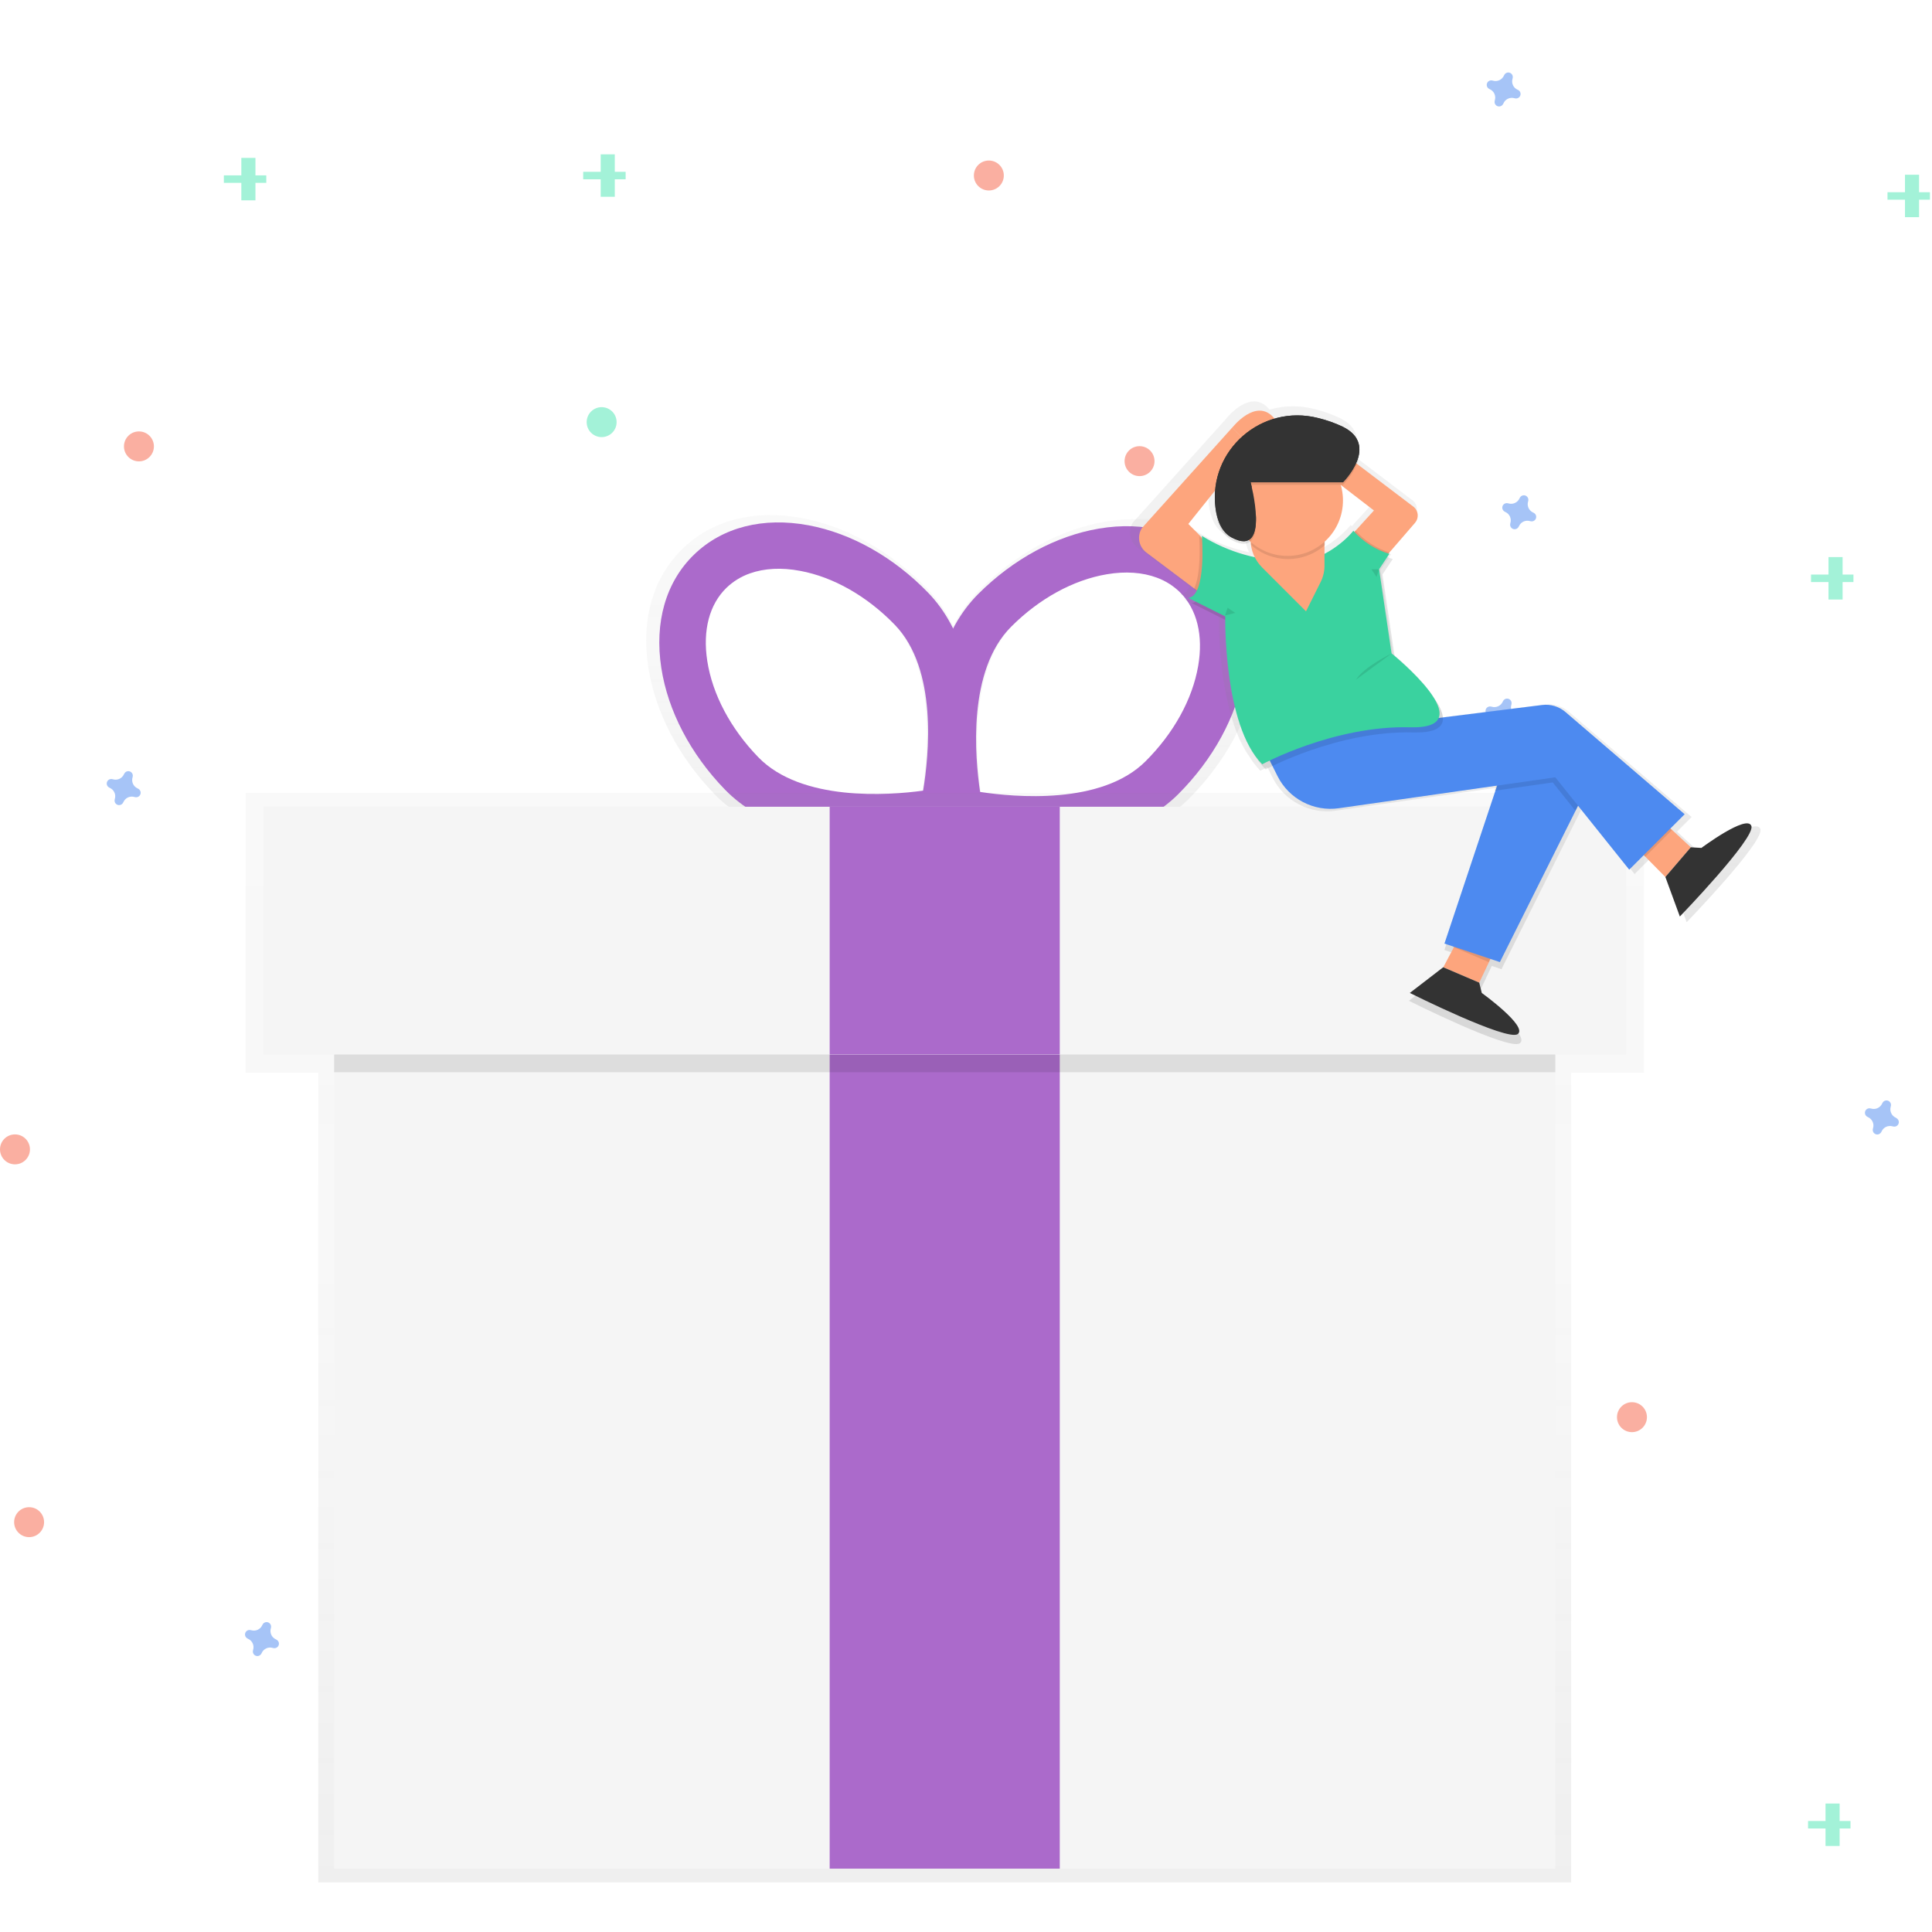
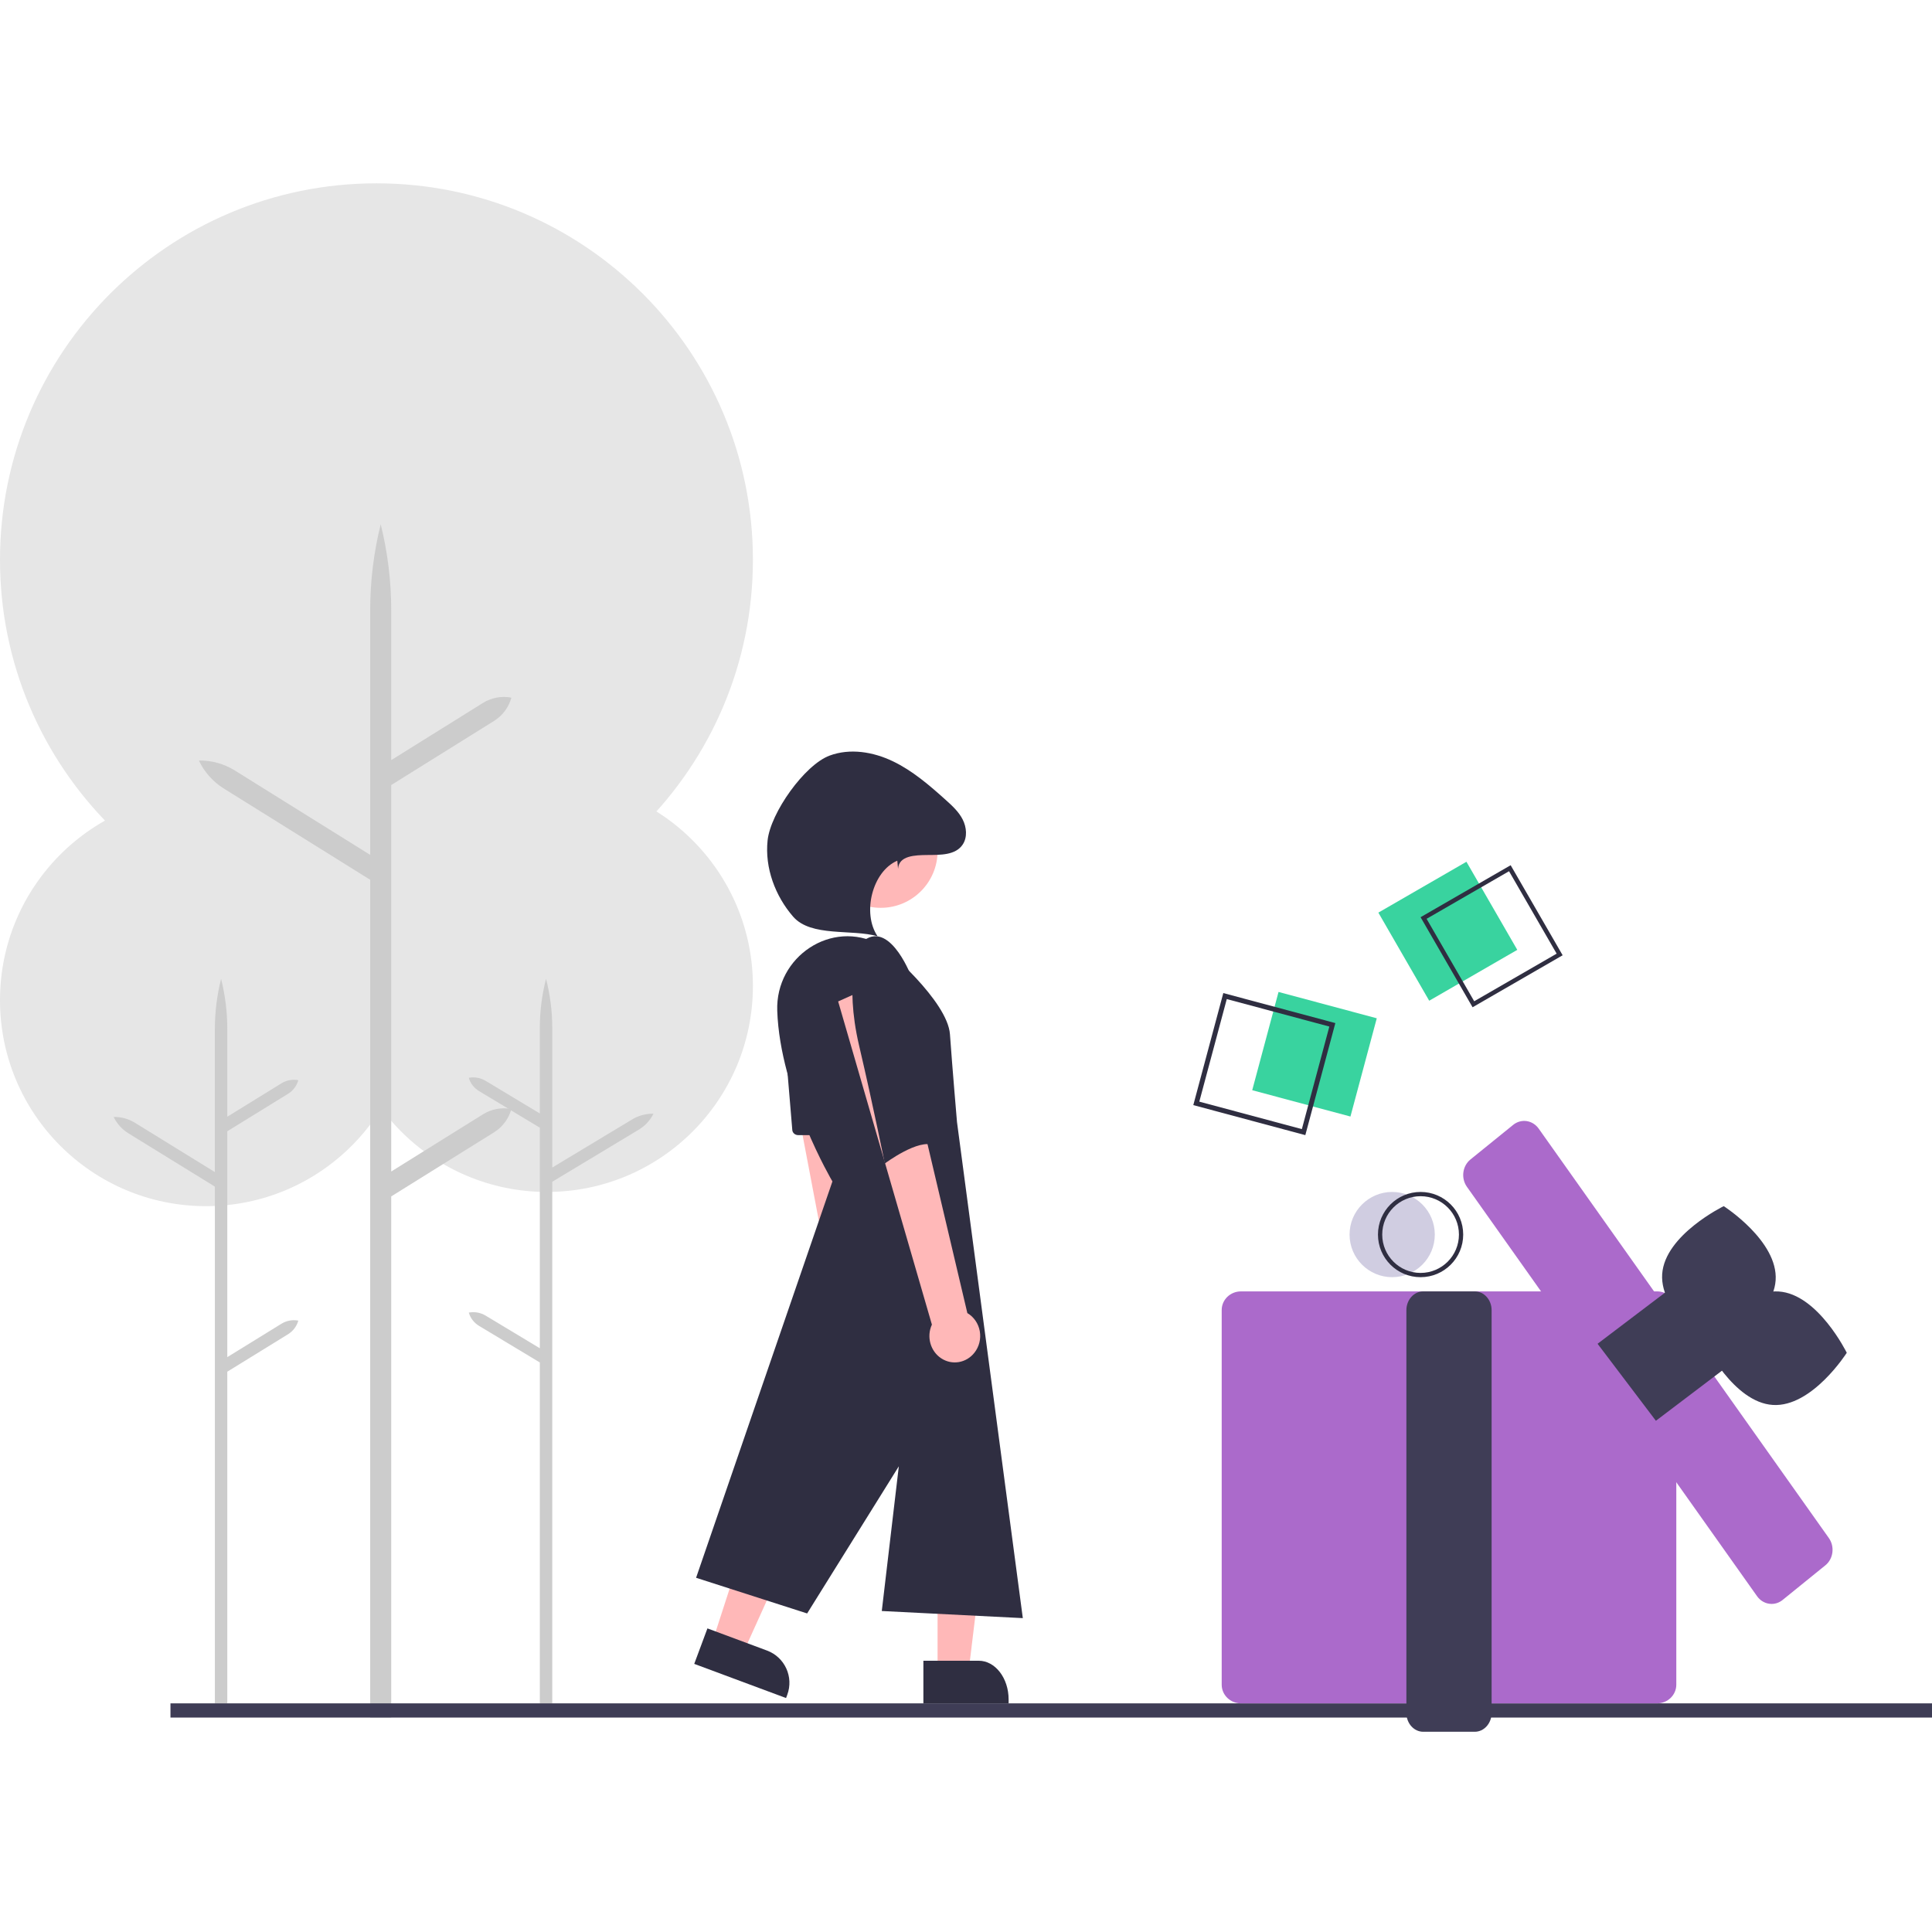
<svg xmlns="http://www.w3.org/2000/svg" width="137px" height="137px" viewBox="0 0 137 137" version="1.1">
-   <defs>
-     <linearGradient x1="50%" y1="100%" x2="50%" y2="0.004%" id="linearGradient-1">
-       <stop stop-color="#808080" stop-opacity="0.25" offset="0%" />
-       <stop stop-color="#808080" stop-opacity="0.12" offset="54%" />
-       <stop stop-color="#808080" stop-opacity="0.1" offset="100%" />
-     </linearGradient>
-     <linearGradient x1="50%" y1="100%" x2="50%" y2="0%" id="linearGradient-2">
-       <stop stop-color="#808080" stop-opacity="0.25" offset="0%" />
-       <stop stop-color="#808080" stop-opacity="0.12" offset="54%" />
-       <stop stop-color="#808080" stop-opacity="0.1" offset="100%" />
-     </linearGradient>
-     <linearGradient x1="50.001%" y1="100.001%" x2="50.001%" y2="0.003%" id="linearGradient-3">
-       <stop stop-color="#808080" stop-opacity="0.25" offset="0%" />
-       <stop stop-color="#808080" stop-opacity="0.12" offset="54%" />
-       <stop stop-color="#808080" stop-opacity="0.1" offset="100%" />
-     </linearGradient>
-   </defs>
-   <g id="gift_illustration" stroke="none" stroke-width="1" fill="none" fill-rule="evenodd">
+   <g id="gift_illustration_2" stroke="none" stroke-width="1" fill="none" fill-rule="evenodd">
    <g id="undraw_buy_house_560d-(5)" transform="translate(-765, 87)" />
-     <g id="undraw_gift1_sgf8-(1)" transform="translate(0, 5)" fill-rule="nonzero">
-       <g id="Group" opacity="0.5" transform="translate(15.78929, 6.060536)" fill="#47E6B1">
-         <rect id="Rectangle" x="1.324" y="0.136" width="1" height="3.01" />
-         <polygon id="Rectangle" transform="translate(1.589296, 1.640332) rotate(90) translate(-1.589296, -1.640332) " points="1.324 0.136 1.855 0.136 1.855 3.145 1.324 3.145" />
-       </g>
-       <g id="Group" opacity="0.5" transform="translate(128.0687, 122.8056)" fill="#47E6B1">
-         <rect id="Rectangle" x="1.381" y="0.085" width="1" height="3.01" />
-         <polygon id="Rectangle" transform="translate(1.646711, 1.589296) rotate(90) translate(-1.646711, -1.589296) " points="1.381 0.085 1.912 0.085 1.912 3.094 1.381 3.094" />
-       </g>
-       <g id="Group" opacity="0.5" transform="translate(128.3877, 34.44936)" fill="#47E6B1">
-         <rect id="Rectangle" x="1.273" y="0.054" width="1" height="3.01" />
-         <polygon id="Rectangle" transform="translate(1.53826, 1.558993) rotate(90) translate(-1.53826, -1.558993) " points="1.273 0.054 1.804 0.054 1.804 3.064 1.273 3.064" />
-       </g>
-       <g id="Group" opacity="0.5" transform="translate(133.8102, 7.336438)" fill="#47E6B1">
-         <rect id="Rectangle" x="1.273" y="0.054" width="1" height="3.01" />
-         <polygon id="Rectangle" transform="translate(1.53826, 1.558993) rotate(90) translate(-1.53826, -1.558993) " points="1.273 0.054 1.804 0.054 1.804 3.064 1.273 3.064" />
-       </g>
-       <g id="Group" opacity="0.5" transform="translate(41.30733, 5.901048)" fill="#47E6B1">
-         <rect id="Rectangle" x="1.289" y="0.043" width="1" height="3.01" />
-         <polygon id="Rectangle" transform="translate(1.552614, 1.547829) rotate(90) translate(-1.552614, -1.547829) " points="1.287 0.043 1.818 0.043 1.818 3.053 1.287 3.053" />
-       </g>
-       <path d="M9.762,50.908 C9.459,50.776 9.304,50.438 9.4,50.122 C9.408,50.099 9.413,50.075 9.415,50.05 L9.415,50.05 C9.437,49.901 9.351,49.757 9.21,49.705 C9.068,49.652 8.91,49.706 8.829,49.834 L8.829,49.834 C8.815,49.853 8.802,49.875 8.793,49.897 C8.66,50.2 8.322,50.356 8.006,50.259 C7.983,50.252 7.959,50.247 7.935,50.245 L7.935,50.245 C7.785,50.223 7.641,50.308 7.589,50.45 C7.536,50.591 7.59,50.75 7.718,50.83 L7.718,50.83 C7.737,50.845 7.759,50.857 7.781,50.867 C8.084,50.999 8.24,51.337 8.143,51.653 C8.136,51.677 8.131,51.701 8.129,51.725 L8.129,51.725 C8.107,51.874 8.192,52.018 8.334,52.071 C8.475,52.123 8.634,52.07 8.714,51.942 L8.714,51.942 C8.729,51.922 8.741,51.901 8.751,51.878 C8.883,51.575 9.221,51.42 9.537,51.516 C9.561,51.524 9.585,51.528 9.609,51.531 L9.609,51.531 C9.758,51.553 9.903,51.467 9.955,51.326 C10.007,51.184 9.954,51.026 9.826,50.945 L9.826,50.945 C9.806,50.931 9.785,50.918 9.762,50.908 Z" id="Path" fill="#4D8AF0" opacity="0.5" />
-       <path d="M19.568,111.249 C19.265,111.117 19.109,110.779 19.206,110.463 C19.213,110.44 19.218,110.415 19.22,110.391 L19.22,110.391 C19.242,110.242 19.157,110.098 19.015,110.045 C18.874,109.993 18.715,110.047 18.635,110.174 L18.635,110.174 C18.62,110.194 18.608,110.215 18.598,110.238 C18.466,110.541 18.128,110.696 17.812,110.6 C17.788,110.592 17.764,110.588 17.74,110.586 L17.74,110.586 C17.591,110.564 17.446,110.649 17.394,110.79 C17.342,110.932 17.395,111.091 17.523,111.171 L17.523,111.171 C17.543,111.186 17.564,111.198 17.587,111.208 C17.89,111.34 18.045,111.678 17.949,111.994 C17.941,112.017 17.936,112.041 17.934,112.066 L17.934,112.066 C17.912,112.215 17.998,112.359 18.139,112.412 C18.28,112.464 18.439,112.41 18.52,112.283 L18.52,112.283 C18.534,112.263 18.547,112.241 18.556,112.219 C18.689,111.916 19.027,111.76 19.343,111.857 C19.366,111.864 19.39,111.869 19.414,111.871 L19.414,111.871 C19.564,111.893 19.708,111.808 19.76,111.666 C19.813,111.525 19.759,111.366 19.631,111.286 L19.631,111.286 C19.612,111.271 19.59,111.259 19.568,111.249 Z" id="Path" fill="#4D8AF0" opacity="0.5" />
-       <path d="M108.721,31.346 C108.418,31.214 108.263,30.875 108.359,30.559 C108.367,30.536 108.372,30.512 108.374,30.488 L108.374,30.488 C108.396,30.339 108.31,30.194 108.169,30.142 C108.027,30.089 107.869,30.143 107.788,30.271 L107.788,30.271 C107.774,30.291 107.761,30.312 107.752,30.335 C107.619,30.637 107.281,30.793 106.965,30.697 C106.942,30.689 106.918,30.684 106.893,30.682 L106.893,30.682 C106.744,30.66 106.6,30.746 106.548,30.887 C106.495,31.028 106.549,31.187 106.677,31.268 L106.677,31.268 C106.696,31.282 106.718,31.295 106.74,31.304 C107.043,31.436 107.199,31.775 107.102,32.091 C107.095,32.114 107.09,32.138 107.088,32.162 L107.088,32.162 C107.066,32.311 107.151,32.456 107.293,32.508 C107.434,32.561 107.593,32.507 107.673,32.379 L107.673,32.379 C107.688,32.359 107.7,32.338 107.71,32.315 C107.842,32.013 108.18,31.857 108.496,31.953 C108.52,31.961 108.544,31.966 108.568,31.968 L108.568,31.968 C108.717,31.99 108.862,31.904 108.914,31.763 C108.966,31.622 108.913,31.463 108.785,31.382 L108.785,31.382 C108.765,31.368 108.744,31.355 108.721,31.346 Z" id="Path" fill="#4D8AF0" opacity="0.5" />
-       <path d="M107.533,45.762 C107.23,45.63 107.075,45.292 107.171,44.976 C107.179,44.952 107.183,44.928 107.185,44.904 L107.185,44.904 C107.207,44.755 107.122,44.61 106.981,44.558 C106.839,44.506 106.68,44.559 106.6,44.687 L106.6,44.687 C106.585,44.707 106.573,44.728 106.563,44.751 C106.431,45.053 106.093,45.209 105.777,45.113 C105.754,45.105 105.73,45.1 105.705,45.098 L105.705,45.098 C105.556,45.076 105.412,45.162 105.359,45.303 C105.307,45.444 105.361,45.603 105.488,45.684 L105.488,45.684 C105.508,45.698 105.53,45.711 105.552,45.72 C105.855,45.853 106.011,46.191 105.914,46.507 C105.907,46.53 105.902,46.554 105.9,46.578 L105.9,46.578 C105.878,46.728 105.963,46.872 106.105,46.924 C106.246,46.977 106.405,46.923 106.485,46.795 L106.485,46.795 C106.5,46.776 106.512,46.754 106.522,46.732 C106.654,46.429 106.992,46.273 107.308,46.369 C107.331,46.377 107.356,46.382 107.38,46.384 L107.38,46.384 C107.529,46.406 107.673,46.321 107.726,46.179 C107.778,46.038 107.724,45.879 107.597,45.799 L107.597,45.799 C107.577,45.784 107.556,45.772 107.533,45.762 Z" id="Path" fill="#4D8AF0" opacity="0.5" />
-       <path d="M107.618,1.365 C107.315,1.233 107.159,0.895 107.256,0.579 C107.263,0.556 107.268,0.532 107.27,0.507 L107.27,0.507 C107.292,0.358 107.207,0.214 107.065,0.161 C106.924,0.109 106.765,0.163 106.685,0.29 L106.685,0.29 C106.67,0.31 106.658,0.331 106.648,0.354 C106.516,0.657 106.179,0.813 105.863,0.718 C105.84,0.71 105.816,0.705 105.791,0.703 L105.791,0.703 C105.642,0.681 105.498,0.767 105.446,0.908 C105.393,1.049 105.447,1.208 105.575,1.289 L105.575,1.289 C105.594,1.303 105.616,1.316 105.638,1.325 C105.941,1.458 106.097,1.796 106,2.112 C105.993,2.135 105.988,2.159 105.986,2.183 L105.986,2.183 C105.964,2.333 106.049,2.477 106.191,2.529 C106.332,2.582 106.491,2.528 106.571,2.4 L106.571,2.4 C106.586,2.381 106.598,2.359 106.608,2.336 C106.736,2.033 107.071,1.873 107.388,1.965 C107.411,1.972 107.435,1.977 107.46,1.979 L107.46,1.979 C107.609,2.001 107.753,1.916 107.805,1.775 C107.858,1.633 107.804,1.474 107.677,1.394 L107.677,1.394 C107.658,1.382 107.638,1.373 107.618,1.365 L107.618,1.365 Z" id="Path" fill="#4D8AF0" opacity="0.5" />
-       <path d="M134.437,74.258 C134.134,74.125 133.979,73.787 134.075,73.471 C134.083,73.448 134.087,73.424 134.089,73.399 L134.089,73.399 C134.111,73.25 134.026,73.106 133.885,73.054 C133.743,73.001 133.584,73.055 133.504,73.183 L133.504,73.183 C133.489,73.202 133.477,73.224 133.467,73.246 C133.335,73.549 132.997,73.705 132.681,73.608 C132.658,73.601 132.634,73.596 132.609,73.594 L132.609,73.594 C132.46,73.572 132.316,73.657 132.263,73.799 C132.211,73.94 132.265,74.099 132.392,74.179 L132.392,74.179 C132.412,74.194 132.434,74.206 132.456,74.216 C132.762,74.349 132.918,74.692 132.817,75.01 C132.809,75.034 132.804,75.058 132.802,75.082 L132.802,75.082 C132.78,75.231 132.866,75.375 133.007,75.428 C133.148,75.48 133.307,75.427 133.388,75.299 L133.388,75.299 C133.402,75.279 133.415,75.258 133.424,75.235 C133.556,74.932 133.895,74.777 134.211,74.873 C134.234,74.881 134.258,74.885 134.282,74.887 L134.282,74.887 C134.431,74.91 134.576,74.824 134.628,74.683 C134.681,74.541 134.627,74.383 134.499,74.302 L134.499,74.302 C134.48,74.285 134.459,74.27 134.437,74.258 L134.437,74.258 Z" id="Path" fill="#4D8AF0" opacity="0.5" />
-       <circle id="Oval" fill="#F55F44" opacity="0.5" cx="9.852" cy="26.654" r="1.062" />
-       <circle id="Oval" fill="#F55F44" opacity="0.5" cx="2.064" cy="102.938" r="1.062" />
-       <circle id="Oval" fill="#F55F44" opacity="0.5" cx="70.12" cy="7.445" r="1.062" />
-       <circle id="Oval" fill="#F55F44" opacity="0.5" cx="80.806" cy="27.7" r="1.062" />
-       <circle id="Oval" fill="#F55F44" opacity="0.5" cx="1.062" cy="76.503" r="1.062" />
-       <circle id="Oval" fill="#47E6B1" opacity="0.5" cx="42.663" cy="24.934" r="1.062" />
-       <circle id="Oval" fill="#F55F44" opacity="0.5" cx="115.724" cy="95.493" r="1.062" />
-       <g id="Group" opacity="0.5" transform="translate(45.77299, 31.41909)" fill="url(#linearGradient-1)">
-         <path d="M41.074,2.882 C39.017,0.818 36.017,-0.003 32.622,0.569 C29.449,1.105 26.276,2.823 23.69,5.407 C22.94,6.161 22.31,7.026 21.821,7.971 C21.345,6.995 20.72,6.098 19.968,5.314 L19.968,5.314 C17.416,2.687 14.279,0.915 11.116,0.324 C7.737,-0.314 4.724,0.461 2.632,2.49 C0.539,4.518 -0.327,7.505 0.199,10.896 C0.691,14.086 2.356,17.276 4.907,19.906 C10.263,25.43 20.95,23.272 21.403,23.177 L21.537,23.15 L21.949,23.244 C22.4,23.346 33.047,25.687 38.496,20.257 C41.087,17.674 42.814,14.505 43.362,11.335 C43.944,7.949 43.132,4.946 41.074,2.882 Z M19.593,19.987 C17.011,20.335 10.574,20.807 7.378,17.51 C5.324,15.391 3.979,12.855 3.596,10.373 C3.246,8.108 3.756,6.183 5.022,4.951 C5.519,4.473 6.113,4.109 6.764,3.884 C7.829,3.506 9.097,3.435 10.483,3.695 C12.952,4.156 15.443,5.579 17.501,7.698 C20.697,11.003 20.021,17.422 19.593,19.987 Z M39.972,10.748 C39.547,13.223 38.159,15.733 36.068,17.818 C32.815,21.06 26.387,20.477 23.813,20.084 C23.429,17.507 22.866,11.078 26.118,7.836 C28.209,5.751 30.724,4.373 33.201,3.954 C34.591,3.719 35.858,3.81 36.917,4.206 C37.563,4.443 38.151,4.817 38.639,5.303 C39.888,6.561 40.362,8.494 39.972,10.751 L39.972,10.748 Z" id="Shape" />
-       </g>
-       <path d="M68.21,53.902 L67.192,54.117 C66.76,54.208 56.534,56.272 51.403,50.987 C48.966,48.473 47.366,45.413 46.896,42.374 C46.393,39.124 47.215,36.264 49.221,34.323 C51.227,32.382 54.108,31.647 57.341,32.25 C60.371,32.816 63.376,34.512 65.811,37.025 L65.811,37.025 C70.934,42.312 68.551,52.468 68.446,52.897 L68.21,53.902 Z M53.184,35.658 C52.562,35.874 51.993,36.223 51.518,36.679 C50.302,37.856 49.818,39.698 50.153,41.866 C50.519,44.24 51.805,46.666 53.771,48.695 C56.829,51.849 62.988,51.406 65.459,51.065 C65.868,48.607 66.513,42.464 63.455,39.309 L63.455,39.309 C61.489,37.28 59.105,35.92 56.743,35.481 C55.419,35.229 54.205,35.298 53.184,35.658 Z" id="Shape" fill="#AB6ACB" />
-       <path d="M66.701,53.947 L66.47,52.932 C66.372,52.5 64.165,42.304 69.379,37.108 L69.379,37.108 C71.857,34.636 74.895,32.993 77.931,32.483 C81.173,31.934 84.044,32.721 86.013,34.695 C87.983,36.669 88.758,39.543 88.2,42.784 C87.677,45.814 86.023,48.845 83.544,51.322 C78.334,56.51 68.146,54.277 67.714,54.178 L66.701,53.947 Z M82.039,35.964 C81.025,35.585 79.806,35.497 78.484,35.722 C76.114,36.122 73.699,37.441 71.706,39.437 L71.706,39.437 C68.594,42.539 69.132,48.687 69.5,51.157 C71.964,51.532 78.112,52.092 81.227,48.988 C83.229,46.993 84.556,44.591 84.964,42.223 C85.337,40.062 84.884,38.212 83.688,37.014 C83.22,36.549 82.657,36.191 82.037,35.964 L82.039,35.964 Z" id="Shape" fill="#AB6ACB" />
-       <g id="Group" opacity="0.5" transform="translate(17.38417, 51.19558)" fill="url(#linearGradient-2)">
-         <polygon id="Path" points="99.181 0.033 0.033 0.033 0.033 19.872 5.185 19.872 5.185 77.289 94.029 77.289 94.029 19.872 99.181 19.872" />
-       </g>
-       <rect id="Rectangle" fill="#F5F5F5" x="23.694" y="57.227" width="86.595" height="70.281" />
-       <rect id="Rectangle" fill="#AB6ACB" x="58.833" y="69.777" width="16.316" height="57.731" />
-       <rect id="Rectangle" fill="#000000" opacity="0.1" x="23.694" y="53.462" width="86.595" height="17.571" />
-       <rect id="Rectangle" fill="#F5F5F5" x="18.673" y="52.207" width="96.635" height="17.571" />
-       <rect id="Rectangle" fill="#AB6ACB" x="58.833" y="52.207" width="16.316" height="17.571" />
-       <path d="M124.829,53.786 C124.523,52.901 121.174,55.393 121.174,55.393 L120.402,55.347 L118.917,53.972 L119.954,52.936 L111.248,45.473 C110.778,45.07 110.16,44.884 109.546,44.961 L102.31,45.865 C102.28,45.451 102.023,44.958 101.662,44.456 C100.921,43.239 99.358,41.862 98.779,41.373 L97.897,35.422 L98.646,34.298 C98.508,34.26 98.371,34.214 98.238,34.161 L98.398,33.923 L98.339,33.907 L98.414,33.821 L98.404,33.821 L100.281,31.655 C100.569,31.321 100.542,30.82 100.219,30.52 L96.039,27.349 C96.166,27.046 96.227,26.72 96.217,26.392 C96.249,25.754 95.969,25.116 95.021,24.647 C94.435,24.368 93.822,24.152 93.19,24.001 C92.15,23.733 91.057,23.749 90.024,24.048 L89.97,23.984 C88.683,22.513 86.997,24.622 86.932,24.709 L80.339,32.046 C79.966,32.635 80.107,33.412 80.664,33.832 L84.154,36.449 L84.143,36.472 L84.34,36.62 C84.19,36.913 83.991,37.11 83.725,37.138 L84.259,37.406 C84.175,37.465 84.077,37.502 83.975,37.513 L86.422,38.736 C86.422,40.012 86.552,45.829 88.621,48.687 C88.833,49.036 89.085,49.36 89.372,49.652 C89.372,49.652 89.548,49.556 89.87,49.401 L90.24,50.14 C91.072,51.805 92.877,52.751 94.72,52.487 L106.203,50.846 L106.082,51.212 L106.147,51.202 L102.425,62.366 L103.04,62.572 L103.029,62.594 L103.115,62.631 L102.342,64.093 L99.905,65.967 C99.905,65.967 107.027,69.538 107.777,68.975 C108.527,68.412 105.152,65.975 105.152,65.975 L104.964,65.226 L105.783,63.495 L106.471,63.725 L111.991,52.682 L111.991,52.682 L112.179,52.307 L115.911,56.979 L116.964,55.926 L117.077,56.041 L117.086,56.031 L118.546,57.508 L119.603,60.395 C119.603,60.395 125.14,54.669 124.829,53.786 Z M95.854,32.317 L95.78,32.232 C95.193,32.927 94.477,33.5 93.67,33.92 L93.67,33.306 L93.712,33.269 L93.712,33.003 C94.844,31.961 95.289,30.367 94.859,28.89 L97.281,30.754 L95.854,32.317 Z M87.623,25.395 L87.564,25.336 L87.623,25.394 L87.623,25.395 Z M85.685,29.299 C85.669,29.493 85.662,29.689 85.666,29.886 C85.662,30.173 85.678,30.459 85.714,30.743 C85.838,31.735 86.192,32.545 86.926,32.931 C87.564,33.266 87.983,33.25 88.251,33.019 L88.28,33.044 C88.302,33.433 88.403,33.812 88.576,34.161 C87.21,33.875 85.905,33.35 84.722,32.609 C84.722,32.609 84.722,32.658 84.731,32.748 L83.728,31.744 L85.685,29.299 Z" id="Shape" fill="url(#linearGradient-3)" />
-       <polygon id="Path" fill="#FDA57D" points="103.984 60.494 102.345 63.589 104.894 64.682 106.533 61.223" />
-       <path d="M104.894,64.682 L105.075,65.411 C105.075,65.411 108.353,67.778 107.627,68.325 C106.901,68.872 99.972,65.411 99.972,65.411 L102.339,63.589 L104.894,64.682 Z" id="Path" fill="#333333" />
-       <polygon id="Path" fill="#000000" opacity="0.1" points="106.358 61.543 103.78 60.684 103.013 62.132 105.562 63.226" />
-       <polygon id="Path" fill="#FDA57D" points="115.629 54.695 118.09 57.186 119.897 55.082 117.088 52.481" />
-       <polygon id="Path" fill="#000000" opacity="0.1" points="117.188 52.602 115.729 54.816 116.662 55.762 118.555 53.869" />
-       <path d="M119.898,55.082 L120.648,55.127 C120.648,55.127 123.889,52.711 124.192,53.569 C124.495,54.427 119.12,59.991 119.12,59.991 L118.093,57.188 L119.898,55.082 Z" id="Path" fill="#333333" />
-       <path d="M96.559,36.449 L100.342,32.073 C100.62,31.749 100.593,31.263 100.281,30.971 L92.05,24.729 L91.048,26.288 L97.428,31.199 L94.717,34.169 L96.559,36.449 Z" id="Path" fill="#FDA57D" />
-       <path d="M96.125,32.636 L94.801,34.087 L96.64,36.37 L98.536,34.181 C97.611,33.887 96.779,33.354 96.125,32.636 Z" id="Path" fill="#000000" opacity="0.1" />
-       <path d="M85.573,37.4 L81.291,34.181 C80.75,33.774 80.611,33.021 80.972,32.448 L87.38,25.317 L88.691,26.628 L84.265,32.153 L86.884,34.779 L85.573,37.4 Z" id="Path" fill="#FDA57D" />
-       <path d="M84.67,36.754 L85.371,37.28 L86.682,34.66 L85.036,33.014 C85.071,33.572 85.17,35.738 84.67,36.754 Z" id="Path" fill="#000000" opacity="0.1" />
-       <polygon id="Path" fill="#4D8AF0" points="106.358 50.119 102.426 61.912 106.358 63.223 112.909 50.119 107.669 48.81" />
-       <polygon id="Path" fill="#000000" opacity="0.1" points="106.176 50.483 105.98 51.073 110.107 50.483 111.72 52.499 112.728 50.483 107.485 49.173" />
-       <path d="M87.374,25.331 C87.374,25.331 89.053,23.167 90.327,24.623 C91.602,26.079 88.32,26.261 88.32,26.261 L87.374,25.331 Z" id="Path" fill="#FDA57D" />
-       <path d="M89.323,47.499 L90.589,50.033 C91.398,51.65 93.15,52.568 94.94,52.312 L110.287,50.119 L115.53,56.669 L119.461,52.738 L111.008,45.489 C110.552,45.098 109.952,44.917 109.356,44.992 L89.323,47.499 Z" id="Path" fill="#4D8AF0" />
-       <path d="M85.471,33.363 C85.471,33.363 85.816,37.618 84.506,37.765 L87.127,39.076 C87.127,39.076 86.981,46.792 89.747,49.559 C89.747,49.559 94.851,46.794 100.23,46.939 C105.61,47.084 98.919,41.698 98.919,41.698 L98.034,35.733 L98.763,34.641 C97.775,34.345 96.89,33.777 96.211,33.001 L96.211,33.001 C95.482,33.912 93.819,35.146 92.364,35.146 L91.737,35.146 C89.579,35.146 87.284,34.711 85.466,33.551 L85.471,33.363 Z" id="Path" fill="#000000" opacity="0.1" />
-       <path d="M85.229,33 C85.229,33 85.573,37.255 84.264,37.401 L86.884,38.711 C86.884,38.711 86.739,46.427 89.505,49.194 C89.505,49.194 94.608,46.428 99.988,46.574 C105.367,46.719 98.677,41.333 98.677,41.333 L97.792,35.368 L98.52,34.276 C97.532,33.98 96.648,33.412 95.969,32.636 L95.969,32.636 C95.24,33.547 93.576,34.781 92.122,34.781 L91.495,34.781 C89.28,34.782 87.108,34.165 85.224,33 L85.229,33 Z" id="Path" fill="#3AD29F" />
-       <path d="M88.68,31.8 L88.68,33.263 C88.68,34.004 88.974,34.715 89.498,35.239 L92.61,38.35 L93.646,36.277 C93.827,35.916 93.921,35.518 93.921,35.114 L93.921,31.797 L88.68,31.8 Z" id="Path" fill="#FDA57D" />
-       <path d="M88.72,33.484 C88.72,33.539 88.72,33.591 88.72,33.644 C90.211,34.976 92.465,34.976 93.956,33.644 L93.956,32.022 L88.72,32.022 L88.72,33.484 Z" id="Path" fill="#000000" opacity="0.1" />
-       <circle id="Oval" fill="#FDA57D" cx="91.3" cy="30.489" r="3.931" />
-       <path d="M88.68,29.381 L95.232,29.381 C95.232,29.381 97.852,26.76 95.232,25.449 C94.663,25.178 94.067,24.967 93.453,24.821 C89.466,23.81 85.68,27.107 86.192,31.186 C86.313,32.143 86.659,32.941 87.369,33.311 C90.136,34.768 88.68,29.381 88.68,29.381 Z" id="Path" fill="#000000" opacity="0.1" />
-       <path d="M88.68,29.199 L95.232,29.199 C95.232,29.199 97.852,26.579 95.232,25.268 C94.663,24.996 94.067,24.786 93.453,24.639 C89.466,23.628 85.68,26.925 86.192,31.004 C86.313,31.961 86.659,32.759 87.369,33.129 C90.136,34.587 88.68,29.199 88.68,29.199 Z" id="Path" fill="#333333" />
-       <ellipse id="Oval" fill="#FDA57D" cx="88.871" cy="30.54" rx="1" ry="1" />
-       <polygon id="Path" fill="#000000" opacity="0.1" points="86.868 38.644 87.05 38.097 87.595 38.462" />
-       <path d="M98.686,41.334 C98.686,41.334 96.704,42.291 96.157,43.196" id="Path" fill="#000000" opacity="0.1" />
-       <polygon id="Path" fill="#000000" opacity="0.1" points="97.793 35.366 97.611 35.912 97.246 35.366" />
-       <path d="M88.68,29.199 L95.232,29.199 C95.232,29.199 97.852,26.579 95.232,25.268 C94.663,24.996 94.067,24.786 93.453,24.639 C89.466,23.628 85.68,26.925 86.192,31.004 C86.313,31.961 86.659,32.759 87.369,33.129 C90.136,34.587 88.68,29.199 88.68,29.199 Z" id="Path" fill="#333333" />
+     <g id="undraw_Gift_box_re_vau4-(1)" transform="translate(0, 13)" fill-rule="nonzero">
+       <circle id="Oval" fill="#E6E6E6" cx="38.783" cy="56.915" r="14.607" />
+       <path d="M34.436,80.291 L38.279,82.605 L38.279,66.965 L33.972,64.371 C33.616,64.157 33.355,63.82 33.243,63.428 L33.243,63.428 C33.654,63.352 34.08,63.429 34.436,63.643 L38.279,65.957 L38.279,59.892 C38.279,58.719 38.427,57.55 38.72,56.412 C39.012,57.55 39.161,58.719 39.161,59.892 L39.161,69.791 L44.829,66.377 C45.282,66.105 45.806,65.965 46.338,65.973 C46.109,66.44 45.747,66.833 45.294,67.106 L39.161,70.799 L39.161,107.787 L38.279,107.787 L38.279,83.613 L33.972,81.02 C33.616,80.805 33.355,80.469 33.243,80.077 L33.243,80.077 C33.654,80 34.08,80.077 34.436,80.291 Z" id="Path" fill="#CCCCCC" />
+       <circle id="Oval" fill="#E6E6E6" cx="14.607" cy="57.923" r="14.607" />
+       <path d="M19.961,80.866 L16.118,83.235 L16.118,67.219 L20.425,64.563 C20.781,64.343 21.042,63.999 21.154,63.597 L21.154,63.597 C20.743,63.519 20.317,63.598 19.961,63.817 L16.118,66.187 L16.118,59.976 C16.118,58.774 15.97,57.577 15.677,56.412 C15.385,57.577 15.236,58.774 15.236,59.976 L15.236,70.113 L9.568,66.617 C9.115,66.338 8.591,66.194 8.059,66.203 C8.288,66.681 8.651,67.084 9.103,67.363 L15.237,71.145 L15.237,107.787 L16.118,107.787 L16.118,84.268 L20.425,81.612 C20.781,81.392 21.042,81.048 21.154,80.646 L21.154,80.646 C20.743,80.568 20.317,80.646 19.961,80.866 Z" id="Path" fill="#CCCCCC" />
+       <circle id="Oval" fill="#E6E6E6" cx="26.695" cy="26.695" r="26.695" />
+       <path d="M34.245,66.018 L27.742,70.073 L27.742,42.668 L35.031,38.124 C35.634,37.748 36.074,37.158 36.265,36.471 L36.265,36.471 L36.265,36.471 C35.568,36.337 34.847,36.472 34.245,36.847 L27.742,40.901 L27.742,30.275 C27.742,28.219 27.492,26.171 26.996,24.176 C26.5,26.171 26.25,28.219 26.25,30.275 L26.25,47.62 L16.656,41.638 C15.89,41.161 15.004,40.915 14.103,40.93 C14.491,41.748 15.104,42.437 15.87,42.915 L26.25,49.386 L26.25,108.794 L27.742,108.794 L27.742,71.839 L35.031,67.295 C35.634,66.919 36.074,66.329 36.265,65.642 L36.265,65.642 L36.265,65.642 C35.568,65.508 34.847,65.643 34.245,66.018 Z" id="Path" fill="#CCCCCC" />
+       <rect id="Rectangle" fill="#3F3D56" x="12.088" y="107.787" width="124.912" height="1.007" />
+       <polygon id="Rectangle" fill="#39D39F" transform="translate(102.6667, 53.03529) rotate(-30) translate(-102.6667, -53.03529) " points="99.061 49.429 106.273 49.428 106.272 56.641 99.06 56.642" />
+       <path d="M104.422,58.426 L100.735,52.04 L107.122,48.353 L110.809,54.739 L104.422,58.426 Z M101.162,52.154 L104.537,58 L110.383,54.625 L107.007,48.779 L101.162,52.154 Z" id="Shape" fill="#2F2E41" />
+       <circle id="Oval" fill="#D0CDE1" cx="98.721" cy="74.544" r="3.022" />
+       <path d="M100.735,77.566 C99.066,77.566 97.713,76.213 97.713,74.544 C97.713,72.875 99.066,71.522 100.735,71.522 C102.404,71.522 103.757,72.875 103.757,74.544 C103.757,76.213 102.404,77.566 100.735,77.566 L100.735,77.566 Z M100.735,71.824 C99.233,71.824 98.015,73.042 98.015,74.544 C98.015,76.046 99.233,77.264 100.735,77.264 C102.237,77.264 103.455,76.046 103.455,74.544 C103.455,73.042 102.237,71.824 100.735,71.824 L100.735,71.824 Z" id="Shape" fill="#2F2E41" />
+       <path d="M117.504,107.787 L87.996,107.787 C87.243,107.786 86.633,107.195 86.632,106.466 L86.632,79.894 C86.633,79.165 87.243,78.574 87.996,78.574 L117.504,78.574 C118.257,78.574 118.867,79.165 118.868,79.894 L118.868,106.466 C118.867,107.195 118.257,107.786 117.504,107.787 Z" id="Path" fill="#AB6ACB" />
+       <path d="M104.577,109.801 L100.923,109.801 C100.263,109.801 99.729,109.204 99.728,108.468 L99.728,79.907 C99.729,79.171 100.263,78.574 100.923,78.574 L104.577,78.574 C105.237,78.574 105.771,79.171 105.772,79.907 L105.772,108.468 C105.771,109.204 105.237,109.801 104.577,109.801 L104.577,109.801 Z" id="Path" fill="#3F3D56" />
+       <path d="M125.912,77.787 C125.724,80.569 121.549,82.603 121.549,82.603 C121.549,82.603 117.679,80.127 117.867,77.346 C118.055,74.564 122.231,72.529 122.231,72.529 C122.231,72.529 126.101,75.005 125.912,77.787 Z" id="Path" fill="#3F3D56" />
+       <path d="M125.71,86.626 C122.928,86.448 120.882,82.279 120.882,82.279 C120.882,82.279 123.347,78.401 126.128,78.58 C128.91,78.758 130.956,82.927 130.956,82.927 C130.956,82.927 128.492,86.805 125.71,86.626 Z" id="Path" fill="#3F3D56" />
+       <polygon id="Path" fill="#000000" opacity="0.1" points="118.868 80.927 118.868 91.669 108.794 77.566 116.468 77.566" />
+       <path d="M125.626,100.735 C125.221,100.736 124.839,100.534 124.595,100.188 L104.02,71.157 C103.813,70.865 103.723,70.497 103.769,70.134 C103.816,69.77 103.996,69.442 104.269,69.221 L107.3,66.766 C107.573,66.544 107.918,66.448 108.258,66.498 C108.597,66.548 108.904,66.741 109.111,67.033 L129.686,96.064 C129.893,96.356 129.983,96.724 129.936,97.088 C129.89,97.451 129.71,97.779 129.436,98 L126.406,100.455 C126.182,100.637 125.908,100.736 125.626,100.735 L125.626,100.735 Z" id="Path" fill="#AB6ACB" />
+       <polygon id="Rectangle" fill="#3F3D56" transform="translate(118.0826, 82.94923) rotate(-37.15004) translate(-118.0826, -82.94923) " points="114.658 79.525 121.508 79.523 121.507 86.374 114.657 86.375" />
+       <polygon id="Rectangle" fill="#39D39F" transform="translate(93.21201, 61.75742) rotate(-75) translate(-93.21201, -61.75742) " points="89.606 58.152 96.819 58.151 96.818 65.363 89.605 65.363" />
+       <path d="M92.562,67.493 L84.618,65.364 L86.746,57.419 L94.691,59.548 L92.562,67.493 Z M85.044,65.118 L92.316,67.067 L94.265,59.794 L86.992,57.845 L85.044,65.118 Z" id="Shape" fill="#2F2E41" />
+       <path d="M62.859,85.104 C63.278,84.728 63.498,84.198 63.459,83.656 C63.42,83.114 63.127,82.616 62.658,82.296 L59.493,58.426 L55.404,59.564 L59.819,82.793 C59.284,83.583 59.466,84.622 60.242,85.212 C61.017,85.801 62.142,85.755 62.859,85.104 Z" id="Path" fill="#FFB8B8" />
+       <polygon id="Path" fill="#FFB8B8" points="66.485 106.779 68.533 106.779 69.507 98.721 66.485 98.721" />
+       <path d="M65.478,104.765 L71.522,104.765 L71.522,107.787 L67.6,107.787 C66.428,107.787 65.478,106.558 65.478,105.041 L65.478,104.765 L65.478,104.765 Z" id="Path" fill="#2F2E41" transform="translate(68.5, 106.2757) rotate(-180) translate(-68.5, -106.2757) " />
+       <polygon id="Path" fill="#FFB8B8" points="50.368 103.879 52.444 104.765 56.412 95.999 53.347 94.691" />
+       <path d="M49.479,103.598 L56.426,103.599 L56.426,106.283 L51.918,106.283 C50.571,106.283 49.479,105.19 49.479,103.843 L49.479,103.598 L49.479,103.598 Z" id="Path" fill="#2F2E41" transform="translate(52.95236, 104.9405) rotate(-159.5964) translate(-52.95236, -104.9405) " />
+       <circle id="Oval" fill="#FFB8B8" cx="62.456" cy="47.346" r="4.029" />
+       <path d="M55.115,58.668 C54.986,54.829 58.982,52.166 62.344,53.963 C62.773,54.192 67.196,57.986 67.362,60.342 C67.529,62.699 67.862,66.569 67.862,66.569 L72.529,101.743 L62.528,101.238 L63.736,90.977 L57.235,101.411 L49.36,98.882 L59.028,70.777 C59.028,70.777 55.311,64.485 55.115,58.668 Z" id="Path" fill="#2F2E41" />
+       <path d="M55.406,57.835 L56.183,67.136 C56.2,67.337 56.382,67.493 56.602,67.493 L60.021,67.493 C60.162,67.493 60.293,67.428 60.371,67.321 C60.448,67.213 60.463,67.077 60.409,66.958 L56.212,57.657 C56.133,57.482 55.927,57.386 55.727,57.43 C55.526,57.474 55.39,57.646 55.406,57.835 Z" id="Path" fill="#2F2E41" />
+       <path d="M69.099,82.92 C69.435,82.494 69.574,81.936 69.477,81.394 C69.38,80.852 69.058,80.383 68.596,80.112 L63.007,56.412 L59.434,58.012 L66.082,80.929 C65.688,81.784 65.971,82.811 66.741,83.319 C67.51,83.827 68.523,83.656 69.099,82.92 L69.099,82.92 Z" id="Path" fill="#FFB8B8" />
+       <path d="M60.915,54.015 C60.915,54.015 59.849,56.566 60.915,61.123 C61.98,65.68 62.74,69.507 62.74,69.507 C62.74,69.507 65.175,67.685 66.24,68.231 C67.305,68.778 64.555,56.085 64.555,56.085 C64.555,56.085 62.893,51.827 60.915,54.015 Z" id="Path" fill="#2F2E41" />
+       <path d="M63.683,48.606 C63.742,47.67 64.877,47.638 65.78,47.629 C66.682,47.62 67.761,47.654 68.271,46.88 C68.608,46.369 68.544,45.66 68.265,45.112 C67.987,44.564 67.528,44.143 67.077,43.737 C65.913,42.691 64.712,41.652 63.314,40.983 C61.916,40.313 60.278,40.042 58.828,40.58 C57.047,41.24 54.639,44.641 54.431,46.594 C54.224,48.548 54.975,50.54 56.241,51.999 C57.507,53.459 60.405,52.87 62.229,53.39 C61.12,51.759 61.851,48.795 63.628,48.033 L63.683,48.606 Z" id="Path" fill="#2F2E41" />
    </g>
  </g>
</svg>
